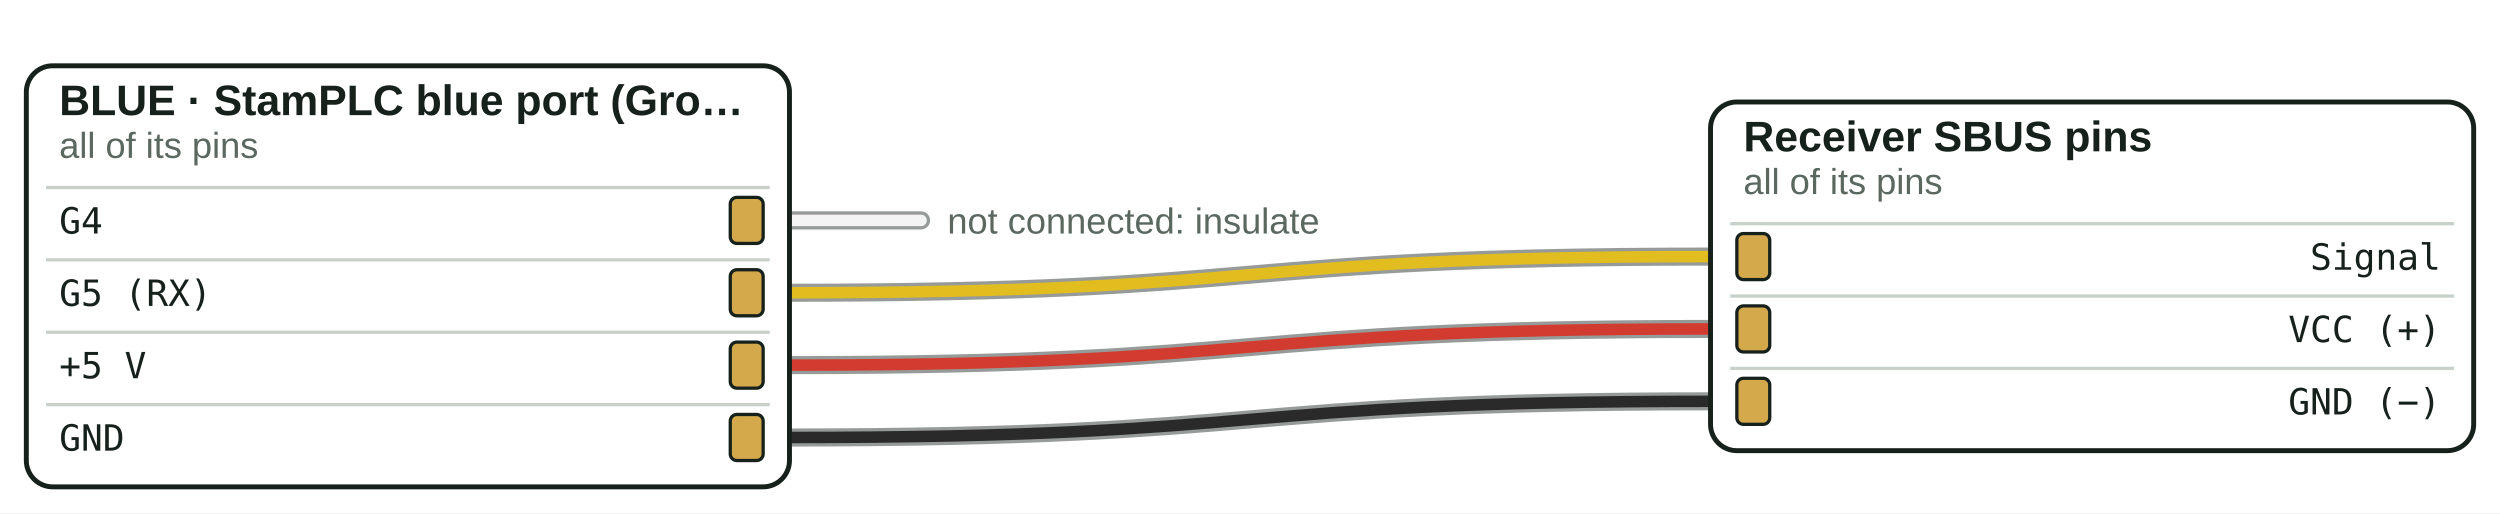
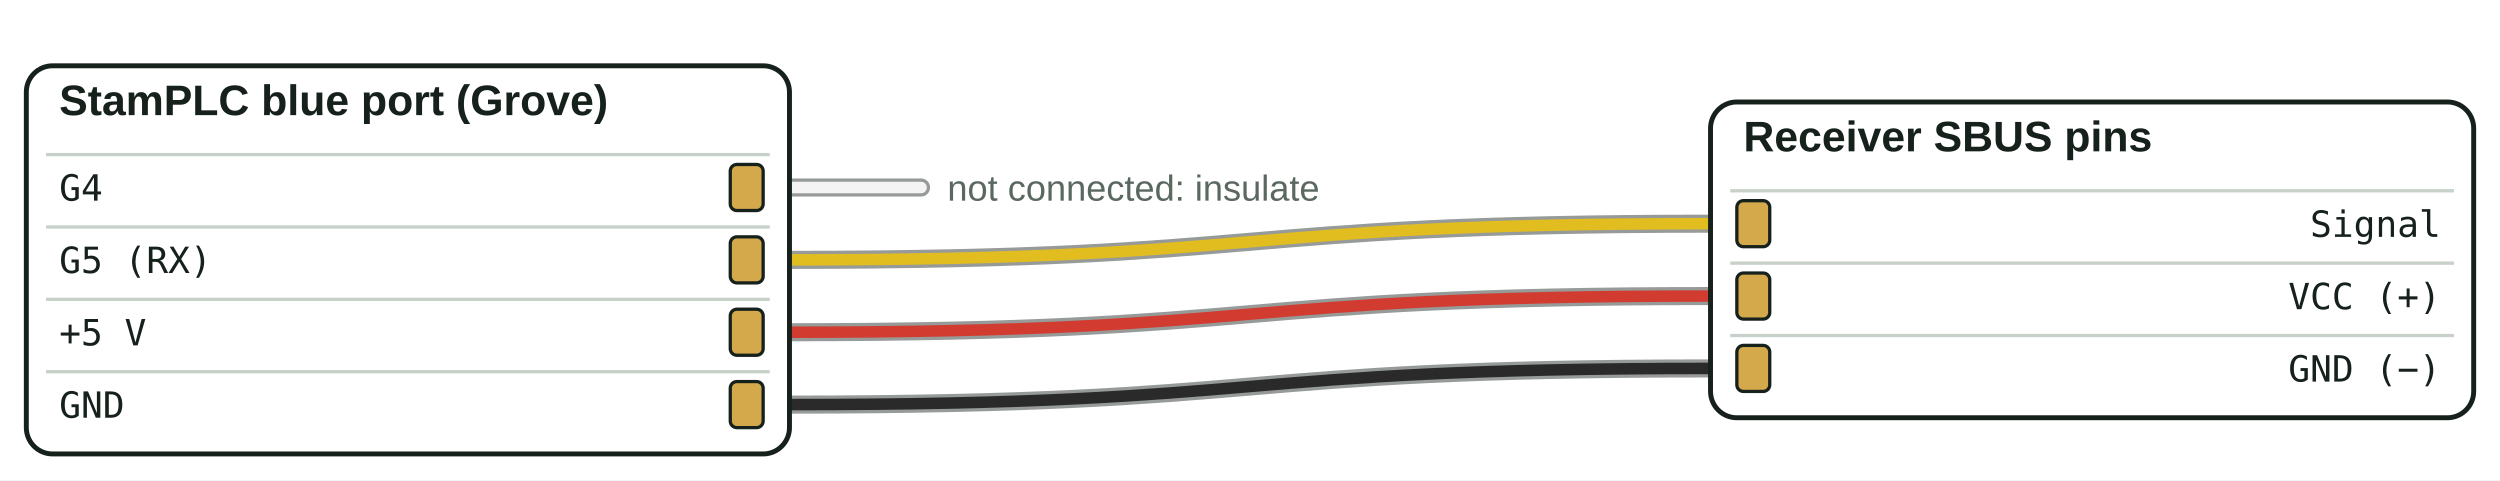
- <svg xmlns="http://www.w3.org/2000/svg" viewBox="0 0 760 156" role="img" aria-label="Grove-to-servo pigtail wiring">
-   <rect width="760" height="156" fill="#ffffff" />
-   <path d="M240,89.0 C390,89.0 370,78.0 520,78.0" fill="none" stroke="#17211c" stroke-opacity="0.45" stroke-width="5.5" stroke-linecap="round" />
-   <path d="M240,89.0 C390,89.0 370,78.0 520,78.0" fill="none" stroke="#e2bd1f" stroke-width="3.5" stroke-linecap="round" />
-   <path d="M240,111.0 C390,111.0 370,100.0 520,100.0" fill="none" stroke="#17211c" stroke-opacity="0.45" stroke-width="5.5" stroke-linecap="round" />
-   <path d="M240,111.0 C390,111.0 370,100.0 520,100.0" fill="none" stroke="#d23b2f" stroke-width="3.5" stroke-linecap="round" />
-   <path d="M240,133.0 C390,133.0 370,122.0 520,122.0" fill="none" stroke="#17211c" stroke-opacity="0.45" stroke-width="5.5" stroke-linecap="round" />
-   <path d="M240,133.0 C390,133.0 370,122.0 520,122.0" fill="none" stroke="#2a2a2a" stroke-width="3.5" stroke-linecap="round" />
-   <path d="M240,67.0 L280,67.0" fill="none" stroke="#17211c" stroke-opacity="0.45" stroke-width="5.5" stroke-linecap="round" />
-   <path d="M240,67.0 L280,67.0" fill="none" stroke="#f4f4f4" stroke-width="3.5" stroke-linecap="round" />
-   <text x="288" y="71.0" font-family="'IBM Plex Sans', 'Helvetica Neue', Arial, sans-serif" font-size="11" fill="#5a6860">not connected: insulate</text>
-   <rect x="8" y="20.0" width="232" height="128" rx="8" fill="#ffffff" stroke="#17211c" stroke-width="1.5" />
-   <text x="18" y="35.0" font-family="'Space Grotesk', 'Helvetica Neue', Arial, sans-serif" font-weight="700" font-size="13" fill="#17211c">BLUE · StamPLC blue port (Gro…</text>
-   <text x="18" y="48.0" font-family="'IBM Plex Sans', 'Helvetica Neue', Arial, sans-serif" font-size="11" fill="#5a6860">all of its pins</text>
-   <line x1="14" x2="234" y1="57.0" y2="57.0" stroke="#c7d0c9" />
-   <rect x="222" y="60.0" width="10" height="14" rx="2" fill="#d4a94c" stroke="#17211c" stroke-width="1" />
-   <text x="18" y="71.0" text-anchor="start" font-family="'IBM Plex Mono', ui-monospace, Menlo, Consolas, monospace" font-size="11" fill="#17211c">G4</text>
-   <line x1="14" x2="234" y1="79.0" y2="79.0" stroke="#c7d0c9" />
-   <rect x="222" y="82.0" width="10" height="14" rx="2" fill="#d4a94c" stroke="#17211c" stroke-width="1" />
-   <text x="18" y="93.0" text-anchor="start" font-family="'IBM Plex Mono', ui-monospace, Menlo, Consolas, monospace" font-size="11" fill="#17211c">G5 (RX)</text>
-   <line x1="14" x2="234" y1="101.0" y2="101.0" stroke="#c7d0c9" />
-   <rect x="222" y="104.0" width="10" height="14" rx="2" fill="#d4a94c" stroke="#17211c" stroke-width="1" />
-   <text x="18" y="115.0" text-anchor="start" font-family="'IBM Plex Mono', ui-monospace, Menlo, Consolas, monospace" font-size="11" fill="#17211c">+5 V</text>
-   <line x1="14" x2="234" y1="123.0" y2="123.0" stroke="#c7d0c9" />
-   <rect x="222" y="126.0" width="10" height="14" rx="2" fill="#d4a94c" stroke="#17211c" stroke-width="1" />
-   <text x="18" y="137.0" text-anchor="start" font-family="'IBM Plex Mono', ui-monospace, Menlo, Consolas, monospace" font-size="11" fill="#17211c">GND</text>
-   <rect x="520" y="31.0" width="232" height="106" rx="8" fill="#ffffff" stroke="#17211c" stroke-width="1.5" />
+ <svg xmlns="http://www.w3.org/2000/svg" viewBox="0 0 760 146" role="img" aria-label="Grove-to-servo pigtail wiring">
+   <rect width="760" height="146" fill="#ffffff" />
+   <path d="M240,79.0 C390,79.0 370,68.0 520,68.0" fill="none" stroke="#17211c" stroke-opacity="0.45" stroke-width="5.5" stroke-linecap="round" />
+   <path d="M240,79.0 C390,79.0 370,68.0 520,68.0" fill="none" stroke="#e2bd1f" stroke-width="3.5" stroke-linecap="round" />
+   <path d="M240,101.0 C390,101.0 370,90.0 520,90.0" fill="none" stroke="#17211c" stroke-opacity="0.45" stroke-width="5.5" stroke-linecap="round" />
+   <path d="M240,101.0 C390,101.0 370,90.0 520,90.0" fill="none" stroke="#d23b2f" stroke-width="3.5" stroke-linecap="round" />
+   <path d="M240,123.0 C390,123.0 370,112.0 520,112.0" fill="none" stroke="#17211c" stroke-opacity="0.45" stroke-width="5.5" stroke-linecap="round" />
+   <path d="M240,123.0 C390,123.0 370,112.0 520,112.0" fill="none" stroke="#2a2a2a" stroke-width="3.5" stroke-linecap="round" />
+   <path d="M240,57.0 L280,57.0" fill="none" stroke="#17211c" stroke-opacity="0.45" stroke-width="5.5" stroke-linecap="round" />
+   <path d="M240,57.0 L280,57.0" fill="none" stroke="#f4f4f4" stroke-width="3.5" stroke-linecap="round" />
+   <text x="288" y="61.0" font-family="'IBM Plex Sans', 'Helvetica Neue', Arial, sans-serif" font-size="11" fill="#5a6860">not connected: insulate</text>
+   <rect x="8" y="20.0" width="232" height="118" rx="8" fill="#ffffff" stroke="#17211c" stroke-width="1.5" />
+   <text x="18" y="35.0" font-family="'Space Grotesk', 'Helvetica Neue', Arial, sans-serif" font-weight="700" font-size="13" fill="#17211c">StamPLC blue port (Grove)</text>
+   <line x1="14" x2="234" y1="47.0" y2="47.0" stroke="#c7d0c9" />
+   <rect x="222" y="50.0" width="10" height="14" rx="2" fill="#d4a94c" stroke="#17211c" stroke-width="1" />
+   <text x="18" y="61.0" text-anchor="start" font-family="'IBM Plex Mono', ui-monospace, Menlo, Consolas, monospace" font-size="11" fill="#17211c">G4</text>
+   <line x1="14" x2="234" y1="69.0" y2="69.0" stroke="#c7d0c9" />
+   <rect x="222" y="72.0" width="10" height="14" rx="2" fill="#d4a94c" stroke="#17211c" stroke-width="1" />
+   <text x="18" y="83.0" text-anchor="start" font-family="'IBM Plex Mono', ui-monospace, Menlo, Consolas, monospace" font-size="11" fill="#17211c">G5 (RX)</text>
+   <line x1="14" x2="234" y1="91.0" y2="91.0" stroke="#c7d0c9" />
+   <rect x="222" y="94.0" width="10" height="14" rx="2" fill="#d4a94c" stroke="#17211c" stroke-width="1" />
+   <text x="18" y="105.0" text-anchor="start" font-family="'IBM Plex Mono', ui-monospace, Menlo, Consolas, monospace" font-size="11" fill="#17211c">+5 V</text>
+   <line x1="14" x2="234" y1="113.0" y2="113.0" stroke="#c7d0c9" />
+   <rect x="222" y="116.0" width="10" height="14" rx="2" fill="#d4a94c" stroke="#17211c" stroke-width="1" />
+   <text x="18" y="127.0" text-anchor="start" font-family="'IBM Plex Mono', ui-monospace, Menlo, Consolas, monospace" font-size="11" fill="#17211c">GND</text>
+   <rect x="520" y="31.0" width="232" height="96" rx="8" fill="#ffffff" stroke="#17211c" stroke-width="1.5" />
  <text x="530" y="46.0" font-family="'Space Grotesk', 'Helvetica Neue', Arial, sans-serif" font-weight="700" font-size="13" fill="#17211c">Receiver SBUS pins</text>
-   <text x="530" y="59.0" font-family="'IBM Plex Sans', 'Helvetica Neue', Arial, sans-serif" font-size="11" fill="#5a6860">all of its pins</text>
-   <line x1="526" x2="746" y1="68.0" y2="68.0" stroke="#c7d0c9" />
-   <rect x="528" y="71.0" width="10" height="14" rx="2" fill="#d4a94c" stroke="#17211c" stroke-width="1" />
-   <text x="742" y="82.0" text-anchor="end" font-family="'IBM Plex Mono', ui-monospace, Menlo, Consolas, monospace" font-size="11" fill="#17211c">Signal</text>
-   <line x1="526" x2="746" y1="90.0" y2="90.0" stroke="#c7d0c9" />
-   <rect x="528" y="93.0" width="10" height="14" rx="2" fill="#d4a94c" stroke="#17211c" stroke-width="1" />
-   <text x="742" y="104.0" text-anchor="end" font-family="'IBM Plex Mono', ui-monospace, Menlo, Consolas, monospace" font-size="11" fill="#17211c">VCC (+)</text>
-   <line x1="526" x2="746" y1="112.0" y2="112.0" stroke="#c7d0c9" />
-   <rect x="528" y="115.0" width="10" height="14" rx="2" fill="#d4a94c" stroke="#17211c" stroke-width="1" />
-   <text x="742" y="126.0" text-anchor="end" font-family="'IBM Plex Mono', ui-monospace, Menlo, Consolas, monospace" font-size="11" fill="#17211c">GND (−)</text>
+   <line x1="526" x2="746" y1="58.0" y2="58.0" stroke="#c7d0c9" />
+   <rect x="528" y="61.0" width="10" height="14" rx="2" fill="#d4a94c" stroke="#17211c" stroke-width="1" />
+   <text x="742" y="72.0" text-anchor="end" font-family="'IBM Plex Mono', ui-monospace, Menlo, Consolas, monospace" font-size="11" fill="#17211c">Signal</text>
+   <line x1="526" x2="746" y1="80.0" y2="80.0" stroke="#c7d0c9" />
+   <rect x="528" y="83.0" width="10" height="14" rx="2" fill="#d4a94c" stroke="#17211c" stroke-width="1" />
+   <text x="742" y="94.0" text-anchor="end" font-family="'IBM Plex Mono', ui-monospace, Menlo, Consolas, monospace" font-size="11" fill="#17211c">VCC (+)</text>
+   <line x1="526" x2="746" y1="102.0" y2="102.0" stroke="#c7d0c9" />
+   <rect x="528" y="105.0" width="10" height="14" rx="2" fill="#d4a94c" stroke="#17211c" stroke-width="1" />
+   <text x="742" y="116.0" text-anchor="end" font-family="'IBM Plex Mono', ui-monospace, Menlo, Consolas, monospace" font-size="11" fill="#17211c">GND (−)</text>
</svg>
